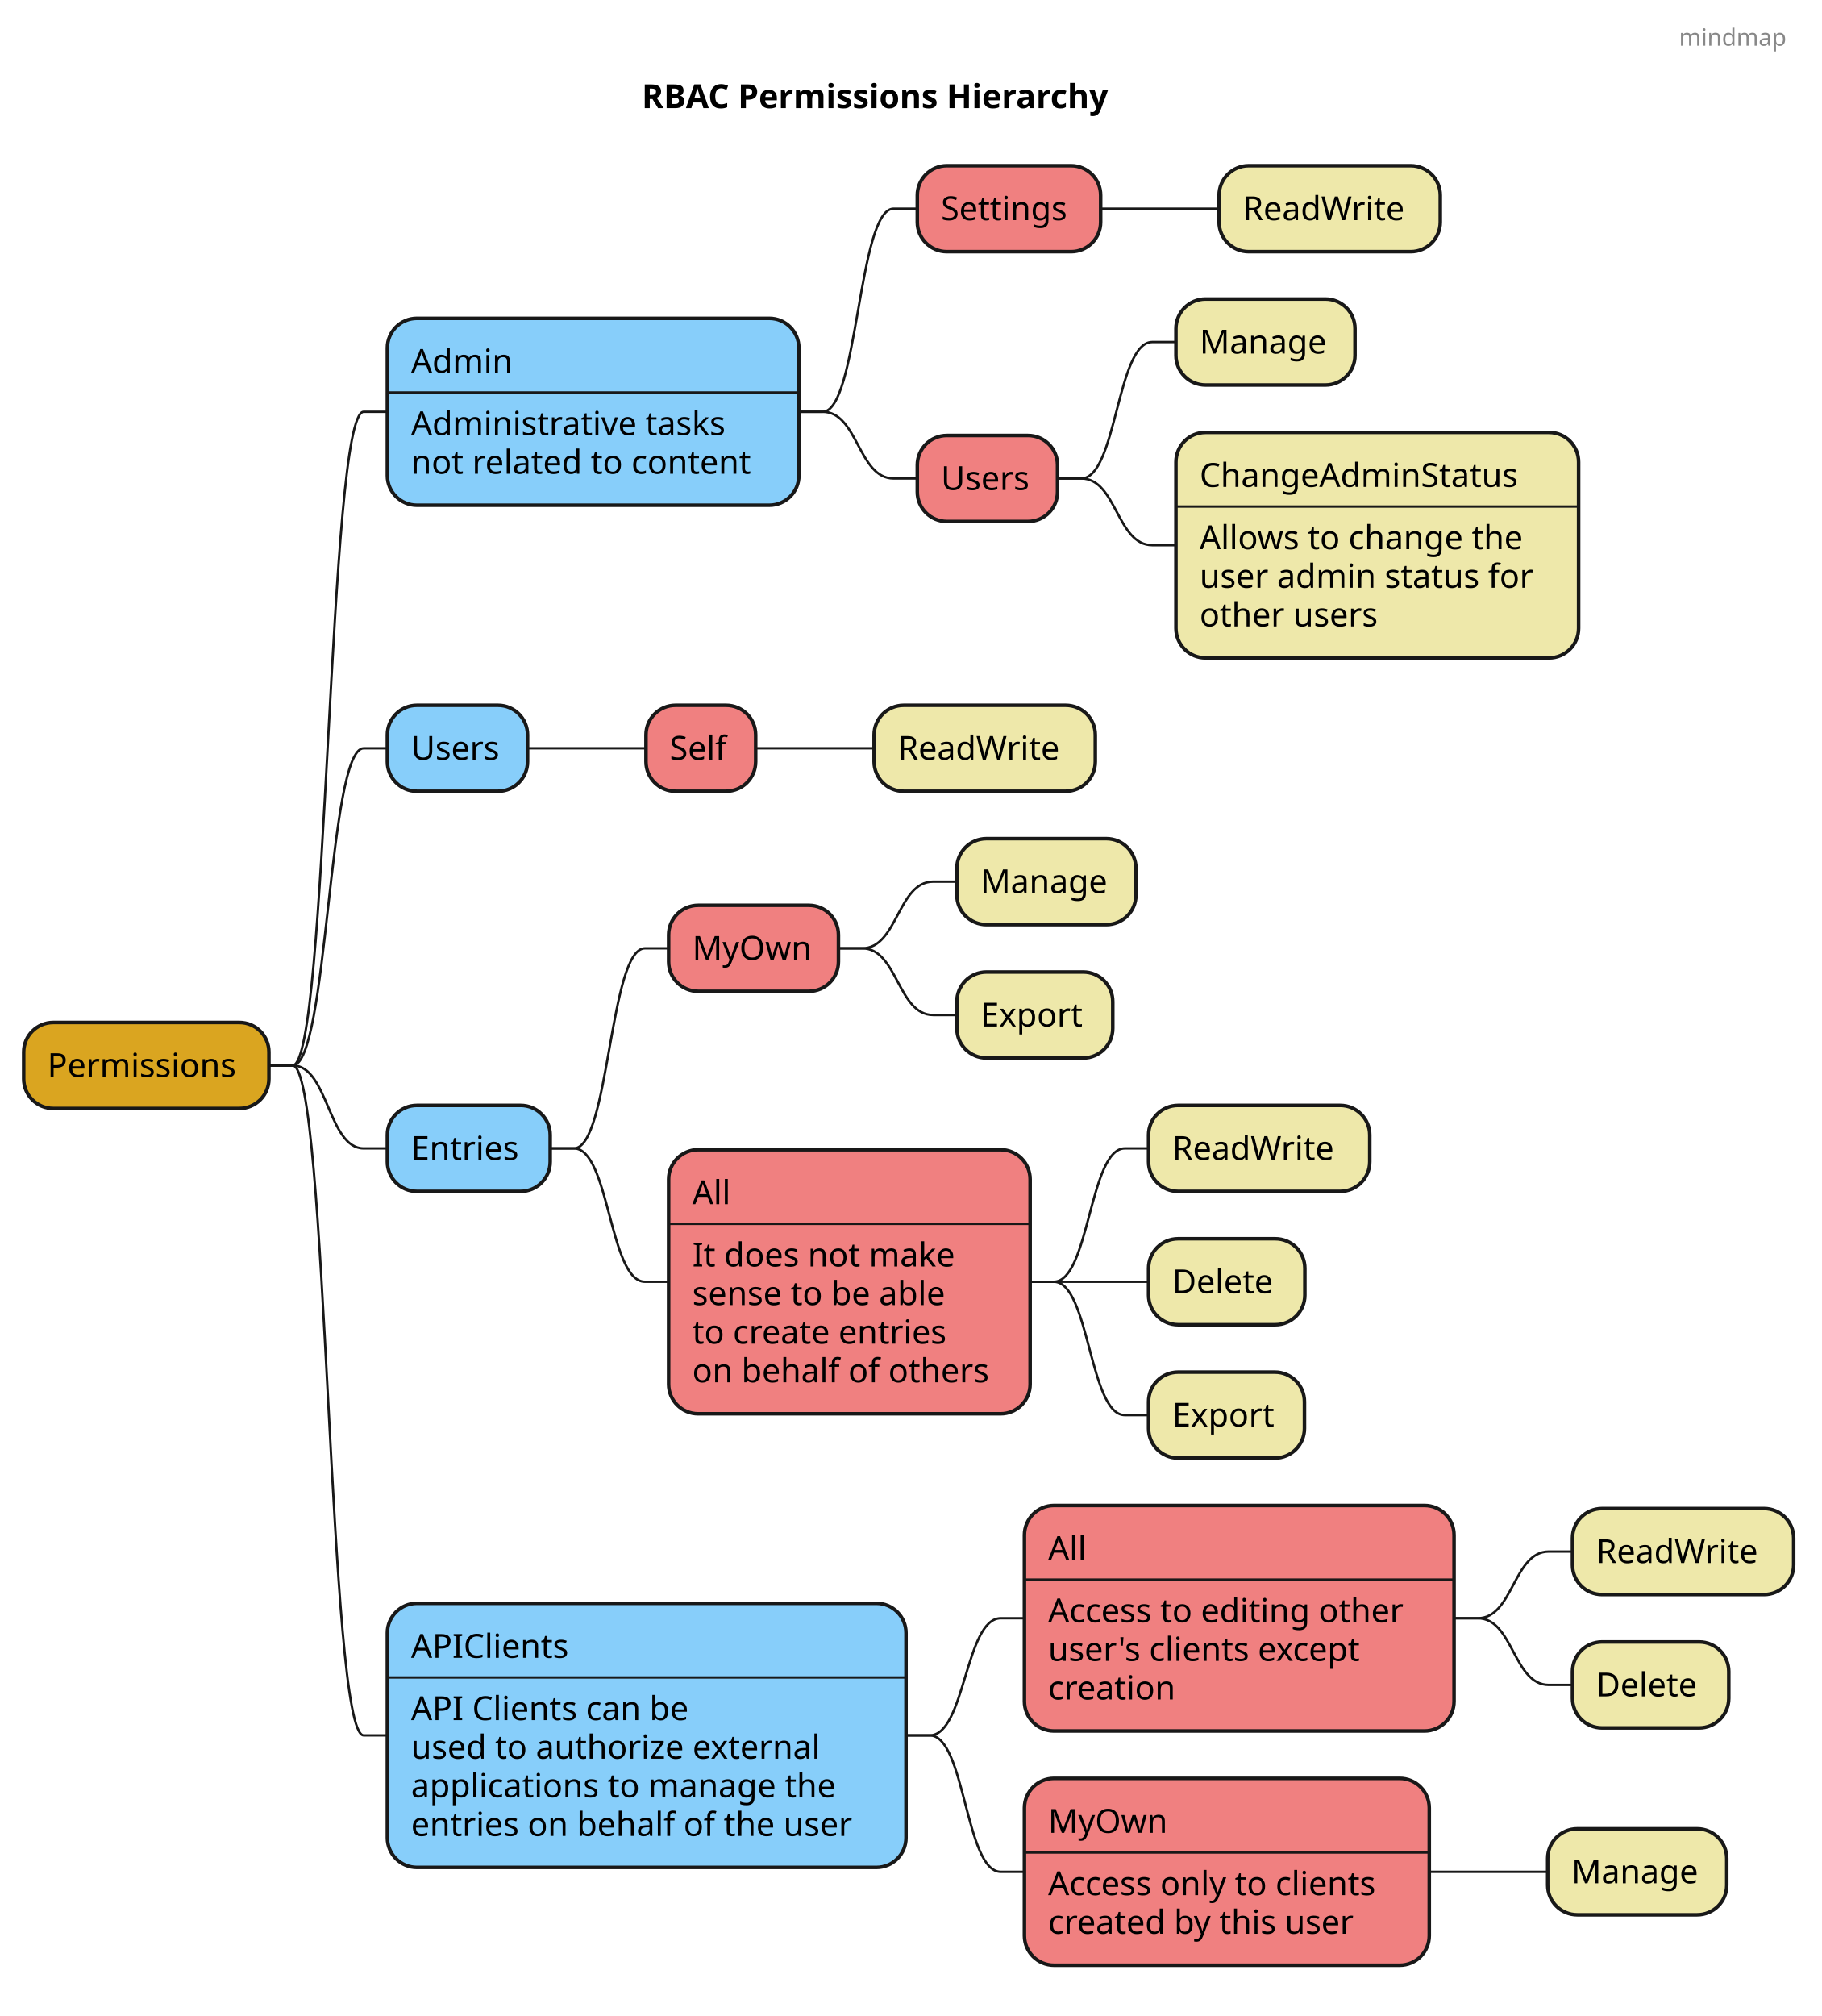
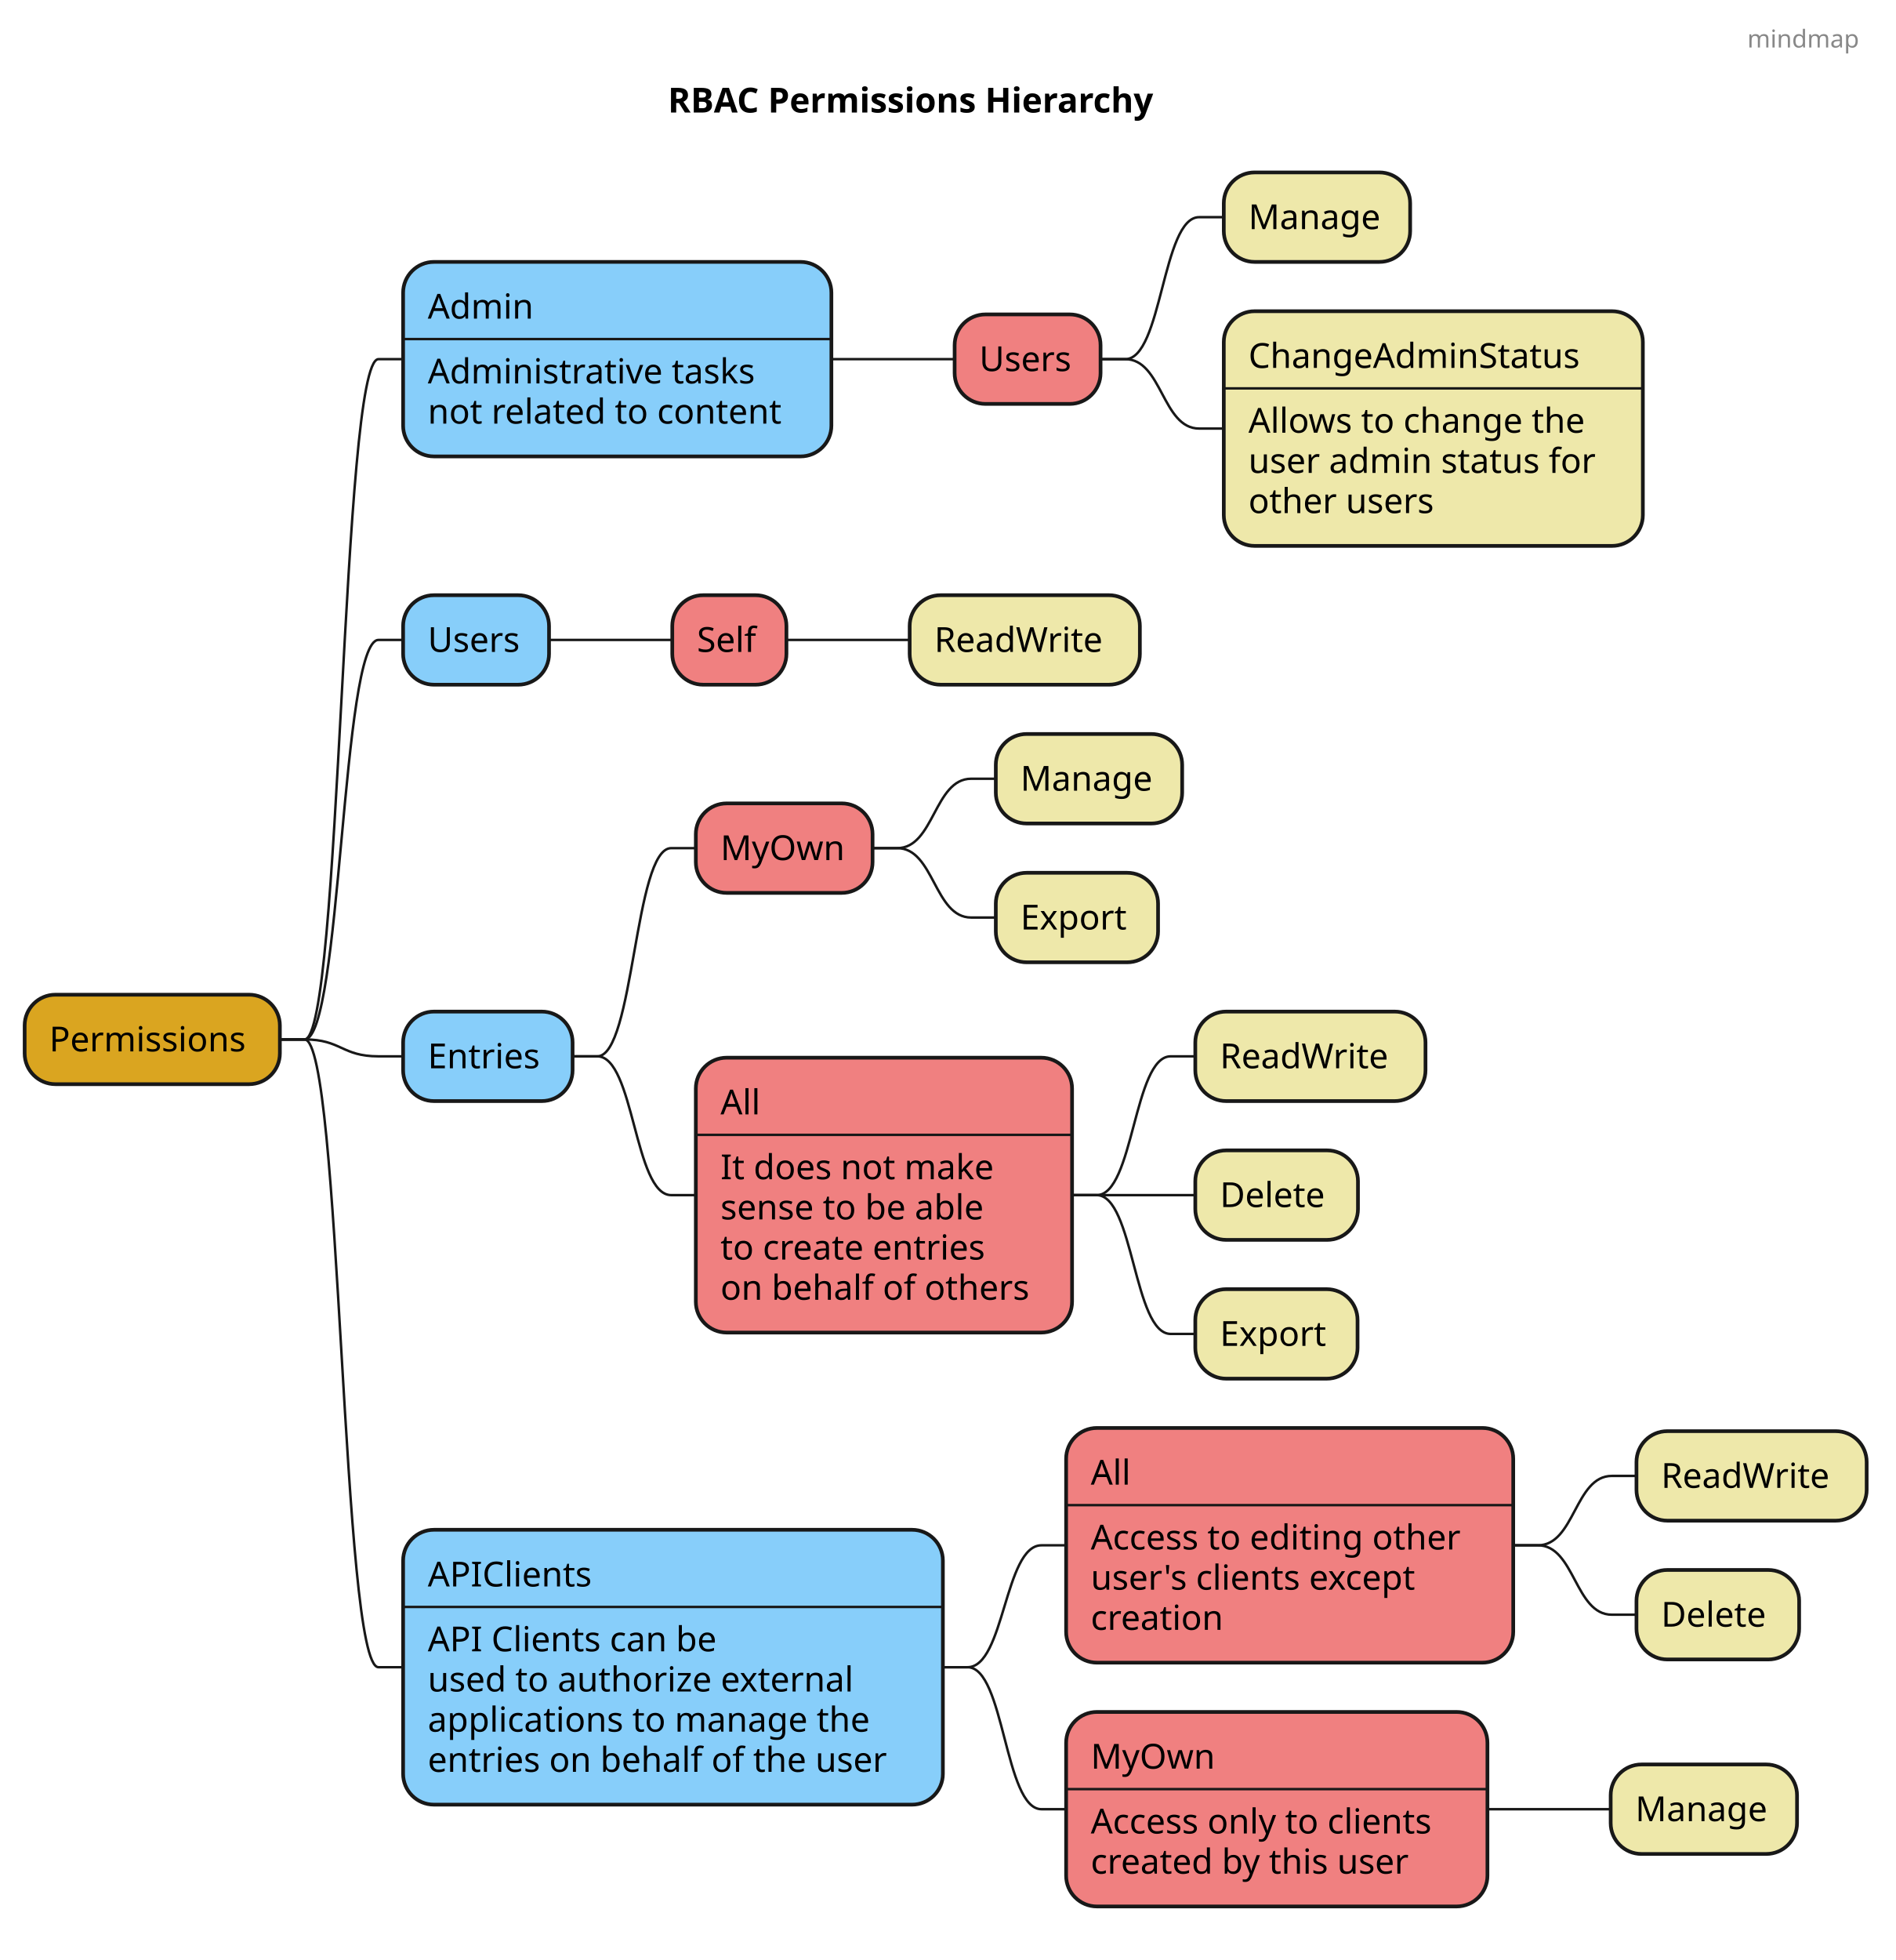
- <svg xmlns="http://www.w3.org/2000/svg" contentStyleType="text/css" data-diagram-type="MINDMAP" height="851px" preserveAspectRatio="none" style="width:769px;height:851px;background:#FFFFFF;" version="1.1" viewBox="0 0 769 851" width="769px" zoomAndPan="magnify">
+ <svg xmlns="http://www.w3.org/2000/svg" contentStyleType="text/css" data-diagram-type="MINDMAP" height="795px" preserveAspectRatio="none" style="width:769px;height:795px;background:#FFFFFF;" version="1.1" viewBox="0 0 769 795" width="769px" zoomAndPan="magnify">
  <defs />
  <g>
    <g class="header" data-source-line="1">
      <text fill="#888888" font-family="sans-serif" font-size="10" lengthAdjust="spacing" textLength="47.422" x="708.922" y="19.282">mindmap</text>
    </g>
    <g class="title" data-source-line="2">
      <text fill="#000000" font-family="sans-serif" font-size="14" font-weight="bold" lengthAdjust="spacing" textLength="224.397" x="270.974" y="45.636">RBAC Permissions Hierarchy</text>
    </g>
-     <rect fill="#DAA520" height="36.297" rx="12.5" ry="12.5" style="stroke:#181818;stroke-width:1.5;" width="103.549" x="10" y="431.609" />
-     <text fill="#000000" font-family="sans-serif" font-size="14" lengthAdjust="spacing" textLength="83.549" x="20" y="454.604">Permissions</text>
-     <rect fill="#87CEFA" height="78.891" rx="12.5" ry="12.5" style="stroke:#181818;stroke-width:1.5;" width="173.761" x="163.549" y="134.383" />
-     <text fill="#000000" font-family="sans-serif" font-size="14" lengthAdjust="spacing" textLength="44.864" x="173.549" y="157.378">Admin</text>
-     <line style="stroke:#181818;stroke-width:1;" x1="163.549" x2="337.31" y1="165.68" y2="165.68" />
-     <text fill="#000000" font-family="sans-serif" font-size="14" lengthAdjust="spacing" textLength="143.363" x="173.549" y="183.675">Administrative tasks</text>
-     <text fill="#000000" font-family="sans-serif" font-size="14" lengthAdjust="spacing" textLength="153.761" x="173.549" y="199.972">not related to content</text>
-     <rect fill="#F08080" height="36.297" rx="12.5" ry="12.5" style="stroke:#181818;stroke-width:1.5;" width="77.422" x="387.31" y="69.938" />
-     <text fill="#000000" font-family="sans-serif" font-size="14" lengthAdjust="spacing" textLength="57.422" x="397.31" y="92.933">Settings</text>
-     <rect fill="#EEE8AA" height="36.297" rx="12.5" ry="12.5" style="stroke:#181818;stroke-width:1.5;" width="93.397" x="514.731" y="69.938" />
-     <text fill="#000000" font-family="sans-serif" font-size="14" lengthAdjust="spacing" textLength="73.397" x="524.731" y="92.933">ReadWrite</text>
-     <path d="M464.731,88.086 L474.731,88.086 C489.731,88.086 489.731,88.086 504.731,88.086 L514.731,88.086" fill="none" style="stroke:#181818;stroke-width:1;" />
-     <path d="M337.31,173.828 L347.31,173.828 C362.31,173.828 362.31,88.086 377.31,88.086 L387.31,88.086" fill="none" style="stroke:#181818;stroke-width:1;" />
-     <rect fill="#F08080" height="36.297" rx="12.5" ry="12.5" style="stroke:#181818;stroke-width:1.5;" width="59.204" x="387.31" y="183.828" />
-     <text fill="#000000" font-family="sans-serif" font-size="14" lengthAdjust="spacing" textLength="39.204" x="397.31" y="206.823">Users</text>
-     <rect fill="#EEE8AA" height="36.297" rx="12.5" ry="12.5" style="stroke:#181818;stroke-width:1.5;" width="75.61" x="496.514" y="126.234" />
-     <text fill="#000000" font-family="sans-serif" font-size="14" lengthAdjust="spacing" textLength="55.61" x="506.514" y="149.23">Manage</text>
-     <path d="M446.514,201.977 L456.514,201.977 C471.514,201.977 471.514,144.383 486.514,144.383 L496.514,144.383" fill="none" style="stroke:#181818;stroke-width:1;" />
-     <rect fill="#EEE8AA" height="95.188" rx="12.5" ry="12.5" style="stroke:#181818;stroke-width:1.5;" width="170.022" x="496.514" y="182.531" />
-     <text fill="#000000" font-family="sans-serif" font-size="14" lengthAdjust="spacing" textLength="143.076" x="506.514" y="205.526">ChangeAdminStatus</text>
-     <line style="stroke:#181818;stroke-width:1;" x1="496.514" x2="666.535" y1="213.828" y2="213.828" />
-     <text fill="#000000" font-family="sans-serif" font-size="14" lengthAdjust="spacing" textLength="146.569" x="506.514" y="231.823">Allows to change the</text>
-     <text fill="#000000" font-family="sans-serif" font-size="14" lengthAdjust="spacing" textLength="150.022" x="506.514" y="248.12">user admin status for</text>
-     <text fill="#000000" font-family="sans-serif" font-size="14" lengthAdjust="spacing" textLength="79.577" x="506.514" y="264.417">other users</text>
-     <path d="M446.514,201.977 L456.514,201.977 C471.514,201.977 471.514,230.125 486.514,230.125 L496.514,230.125" fill="none" style="stroke:#181818;stroke-width:1;" />
-     <path d="M337.31,173.828 L347.31,173.828 C362.31,173.828 362.31,201.977 377.31,201.977 L387.31,201.977" fill="none" style="stroke:#181818;stroke-width:1;" />
-     <path d="M113.549,449.758 L123.549,449.758 C138.549,449.758 138.549,173.828 153.549,173.828 L163.549,173.828" fill="none" style="stroke:#181818;stroke-width:1;" />
-     <rect fill="#87CEFA" height="36.297" rx="12.5" ry="12.5" style="stroke:#181818;stroke-width:1.5;" width="59.204" x="163.549" y="297.719" />
-     <text fill="#000000" font-family="sans-serif" font-size="14" lengthAdjust="spacing" textLength="39.204" x="173.549" y="320.714">Users</text>
-     <rect fill="#F08080" height="36.297" rx="12.5" ry="12.5" style="stroke:#181818;stroke-width:1.5;" width="46.318" x="272.753" y="297.719" />
-     <text fill="#000000" font-family="sans-serif" font-size="14" lengthAdjust="spacing" textLength="26.318" x="282.753" y="320.714">Self</text>
-     <rect fill="#EEE8AA" height="36.297" rx="12.5" ry="12.5" style="stroke:#181818;stroke-width:1.5;" width="93.397" x="369.071" y="297.719" />
-     <text fill="#000000" font-family="sans-serif" font-size="14" lengthAdjust="spacing" textLength="73.397" x="379.071" y="320.714">ReadWrite</text>
-     <path d="M319.071,315.867 L329.071,315.867 C344.071,315.867 344.071,315.867 359.071,315.867 L369.071,315.867" fill="none" style="stroke:#181818;stroke-width:1;" />
-     <path d="M222.753,315.867 L232.753,315.867 C247.753,315.867 247.753,315.867 262.753,315.867 L272.753,315.867" fill="none" style="stroke:#181818;stroke-width:1;" />
-     <path d="M113.549,449.758 L123.549,449.758 C138.549,449.758 138.549,315.867 153.549,315.867 L163.549,315.867" fill="none" style="stroke:#181818;stroke-width:1;" />
-     <rect fill="#87CEFA" height="36.297" rx="12.5" ry="12.5" style="stroke:#181818;stroke-width:1.5;" width="68.761" x="163.549" y="466.609" />
-     <text fill="#000000" font-family="sans-serif" font-size="14" lengthAdjust="spacing" textLength="48.761" x="173.549" y="489.604">Entries</text>
-     <rect fill="#F08080" height="36.297" rx="12.5" ry="12.5" style="stroke:#181818;stroke-width:1.5;" width="71.707" x="282.31" y="382.164" />
-     <text fill="#000000" font-family="sans-serif" font-size="14" lengthAdjust="spacing" textLength="51.707" x="292.31" y="405.159">MyOwn</text>
-     <rect fill="#EEE8AA" height="36.297" rx="12.5" ry="12.5" style="stroke:#181818;stroke-width:1.5;" width="75.61" x="404.017" y="354.016" />
-     <text fill="#000000" font-family="sans-serif" font-size="14" lengthAdjust="spacing" textLength="55.61" x="414.017" y="377.011">Manage</text>
-     <path d="M354.017,400.312 L364.017,400.312 C379.017,400.312 379.017,372.164 394.017,372.164 L404.017,372.164" fill="none" style="stroke:#181818;stroke-width:1;" />
-     <rect fill="#EEE8AA" height="36.297" rx="12.5" ry="12.5" style="stroke:#181818;stroke-width:1.5;" width="65.828" x="404.017" y="410.312" />
-     <text fill="#000000" font-family="sans-serif" font-size="14" lengthAdjust="spacing" textLength="45.828" x="414.017" y="433.308">Export</text>
-     <path d="M354.017,400.312 L364.017,400.312 C379.017,400.312 379.017,428.461 394.017,428.461 L404.017,428.461" fill="none" style="stroke:#181818;stroke-width:1;" />
-     <path d="M232.31,484.758 L242.31,484.758 C257.31,484.758 257.31,400.312 272.31,400.312 L282.31,400.312" fill="none" style="stroke:#181818;stroke-width:1;" />
-     <rect fill="#F08080" height="111.484" rx="12.5" ry="12.5" style="stroke:#181818;stroke-width:1.5;" width="152.644" x="282.31" y="485.312" />
-     <text fill="#000000" font-family="sans-serif" font-size="14" lengthAdjust="spacing" textLength="17.356" x="292.31" y="508.308">All</text>
-     <line style="stroke:#181818;stroke-width:1;" x1="282.31" x2="434.954" y1="516.609" y2="516.609" />
-     <text fill="#000000" font-family="sans-serif" font-size="14" lengthAdjust="spacing" textLength="118.193" x="292.31" y="534.605">It does not make</text>
-     <text fill="#000000" font-family="sans-serif" font-size="14" lengthAdjust="spacing" textLength="115.561" x="292.31" y="550.901">sense to be able</text>
-     <text fill="#000000" font-family="sans-serif" font-size="14" lengthAdjust="spacing" textLength="116.231" x="292.31" y="567.198">to create entries</text>
-     <text fill="#000000" font-family="sans-serif" font-size="14" lengthAdjust="spacing" textLength="132.644" x="292.31" y="583.495">on behalf of others</text>
-     <rect fill="#EEE8AA" height="36.297" rx="12.5" ry="12.5" style="stroke:#181818;stroke-width:1.5;" width="93.397" x="484.954" y="466.609" />
-     <text fill="#000000" font-family="sans-serif" font-size="14" lengthAdjust="spacing" textLength="73.397" x="494.954" y="489.604">ReadWrite</text>
-     <path d="M434.954,541.055 L444.954,541.055 C459.954,541.055 459.954,484.758 474.954,484.758 L484.954,484.758" fill="none" style="stroke:#181818;stroke-width:1;" />
-     <rect fill="#EEE8AA" height="36.297" rx="12.5" ry="12.5" style="stroke:#181818;stroke-width:1.5;" width="65.999" x="484.954" y="522.906" />
-     <text fill="#000000" font-family="sans-serif" font-size="14" lengthAdjust="spacing" textLength="45.999" x="494.954" y="545.901">Delete</text>
-     <path d="M434.954,541.055 L444.954,541.055 C459.954,541.055 459.954,541.055 474.954,541.055 L484.954,541.055" fill="none" style="stroke:#181818;stroke-width:1;" />
-     <rect fill="#EEE8AA" height="36.297" rx="12.5" ry="12.5" style="stroke:#181818;stroke-width:1.5;" width="65.828" x="484.954" y="579.203" />
-     <text fill="#000000" font-family="sans-serif" font-size="14" lengthAdjust="spacing" textLength="45.828" x="494.954" y="602.198">Export</text>
-     <path d="M434.954,541.055 L444.954,541.055 C459.954,541.055 459.954,597.352 474.954,597.352 L484.954,597.352" fill="none" style="stroke:#181818;stroke-width:1;" />
-     <path d="M232.31,484.758 L242.31,484.758 C257.31,484.758 257.31,541.055 272.31,541.055 L282.31,541.055" fill="none" style="stroke:#181818;stroke-width:1;" />
-     <path d="M113.549,449.758 L123.549,449.758 C138.549,449.758 138.549,484.758 153.549,484.758 L163.549,484.758" fill="none" style="stroke:#181818;stroke-width:1;" />
-     <rect fill="#87CEFA" height="111.484" rx="12.5" ry="12.5" style="stroke:#181818;stroke-width:1.5;" width="218.994" x="163.549" y="676.797" />
-     <text fill="#000000" font-family="sans-serif" font-size="14" lengthAdjust="spacing" textLength="69.973" x="173.549" y="699.792">APIClients</text>
-     <line style="stroke:#181818;stroke-width:1;" x1="163.549" x2="382.543" y1="708.094" y2="708.094" />
-     <text fill="#000000" font-family="sans-serif" font-size="14" lengthAdjust="spacing" textLength="125.973" x="173.549" y="726.089">API Clients can be</text>
-     <text fill="#000000" font-family="sans-serif" font-size="14" lengthAdjust="spacing" textLength="185.158" x="173.549" y="742.386">used to authorize external</text>
-     <text fill="#000000" font-family="sans-serif" font-size="14" lengthAdjust="spacing" textLength="192.069" x="173.549" y="758.683">applications to manage the</text>
-     <text fill="#000000" font-family="sans-serif" font-size="14" lengthAdjust="spacing" textLength="198.994" x="173.549" y="774.98">entries on behalf of the user</text>
-     <rect fill="#F08080" height="95.188" rx="12.5" ry="12.5" style="stroke:#181818;stroke-width:1.5;" width="181.403" x="432.543" y="635.5" />
-     <text fill="#000000" font-family="sans-serif" font-size="14" lengthAdjust="spacing" textLength="17.356" x="442.543" y="658.495">All</text>
-     <line style="stroke:#181818;stroke-width:1;" x1="432.543" x2="613.946" y1="666.797" y2="666.797" />
-     <text fill="#000000" font-family="sans-serif" font-size="14" lengthAdjust="spacing" textLength="161.403" x="442.543" y="684.792">Access to editing other</text>
-     <text fill="#000000" font-family="sans-serif" font-size="14" lengthAdjust="spacing" textLength="143.91" x="442.543" y="701.089">user's clients except</text>
-     <text fill="#000000" font-family="sans-serif" font-size="14" lengthAdjust="spacing" textLength="57.463" x="442.543" y="717.386">creation</text>
-     <rect fill="#EEE8AA" height="36.297" rx="12.5" ry="12.5" style="stroke:#181818;stroke-width:1.5;" width="93.397" x="663.946" y="636.797" />
-     <text fill="#000000" font-family="sans-serif" font-size="14" lengthAdjust="spacing" textLength="73.397" x="673.946" y="659.792">ReadWrite</text>
-     <path d="M613.946,683.094 L623.946,683.094 C638.946,683.094 638.946,654.945 653.946,654.945 L663.946,654.945" fill="none" style="stroke:#181818;stroke-width:1;" />
-     <rect fill="#EEE8AA" height="36.297" rx="12.5" ry="12.5" style="stroke:#181818;stroke-width:1.5;" width="65.999" x="663.946" y="693.094" />
-     <text fill="#000000" font-family="sans-serif" font-size="14" lengthAdjust="spacing" textLength="45.999" x="673.946" y="716.089">Delete</text>
-     <path d="M613.946,683.094 L623.946,683.094 C638.946,683.094 638.946,711.242 653.946,711.242 L663.946,711.242" fill="none" style="stroke:#181818;stroke-width:1;" />
-     <path d="M382.543,732.539 L392.543,732.539 C407.543,732.539 407.543,683.094 422.543,683.094 L432.543,683.094" fill="none" style="stroke:#181818;stroke-width:1;" />
-     <rect fill="#F08080" height="78.891" rx="12.5" ry="12.5" style="stroke:#181818;stroke-width:1.5;" width="170.938" x="432.543" y="750.688" />
-     <text fill="#000000" font-family="sans-serif" font-size="14" lengthAdjust="spacing" textLength="51.707" x="442.543" y="773.683">MyOwn</text>
-     <line style="stroke:#181818;stroke-width:1;" x1="432.543" x2="603.481" y1="781.984" y2="781.984" />
-     <text fill="#000000" font-family="sans-serif" font-size="14" lengthAdjust="spacing" textLength="150.938" x="442.543" y="799.98">Access only to clients</text>
-     <text fill="#000000" font-family="sans-serif" font-size="14" lengthAdjust="spacing" textLength="140.239" x="442.543" y="816.276">created by this user</text>
-     <rect fill="#EEE8AA" height="36.297" rx="12.5" ry="12.5" style="stroke:#181818;stroke-width:1.5;" width="75.61" x="653.481" y="771.984" />
-     <text fill="#000000" font-family="sans-serif" font-size="14" lengthAdjust="spacing" textLength="55.61" x="663.481" y="794.98">Manage</text>
-     <path d="M603.481,790.133 L613.481,790.133 C628.481,790.133 628.481,790.133 643.481,790.133 L653.481,790.133" fill="none" style="stroke:#181818;stroke-width:1;" />
-     <path d="M382.543,732.539 L392.543,732.539 C407.543,732.539 407.543,790.133 422.543,790.133 L432.543,790.133" fill="none" style="stroke:#181818;stroke-width:1;" />
-     <path d="M113.549,449.758 L123.549,449.758 C138.549,449.758 138.549,732.539 153.549,732.539 L163.549,732.539" fill="none" style="stroke:#181818;stroke-width:1;" />
+     <rect fill="#DAA520" height="36.297" rx="12.5" ry="12.5" style="stroke:#181818;stroke-width:1.5;" width="103.549" x="10" y="403.461" />
+     <text fill="#000000" font-family="sans-serif" font-size="14" lengthAdjust="spacing" textLength="83.549" x="20" y="426.456">Permissions</text>
+     <rect fill="#87CEFA" height="78.891" rx="12.5" ry="12.5" style="stroke:#181818;stroke-width:1.5;" width="173.761" x="163.549" y="106.234" />
+     <text fill="#000000" font-family="sans-serif" font-size="14" lengthAdjust="spacing" textLength="44.864" x="173.549" y="129.23">Admin</text>
+     <line style="stroke:#181818;stroke-width:1;" x1="163.549" x2="337.31" y1="137.531" y2="137.531" />
+     <text fill="#000000" font-family="sans-serif" font-size="14" lengthAdjust="spacing" textLength="143.363" x="173.549" y="155.526">Administrative tasks</text>
+     <text fill="#000000" font-family="sans-serif" font-size="14" lengthAdjust="spacing" textLength="153.761" x="173.549" y="171.823">not related to content</text>
+     <rect fill="#F08080" height="36.297" rx="12.5" ry="12.5" style="stroke:#181818;stroke-width:1.5;" width="59.204" x="387.31" y="127.531" />
+     <text fill="#000000" font-family="sans-serif" font-size="14" lengthAdjust="spacing" textLength="39.204" x="397.31" y="150.526">Users</text>
+     <rect fill="#EEE8AA" height="36.297" rx="12.5" ry="12.5" style="stroke:#181818;stroke-width:1.5;" width="75.61" x="496.514" y="69.938" />
+     <text fill="#000000" font-family="sans-serif" font-size="14" lengthAdjust="spacing" textLength="55.61" x="506.514" y="92.933">Manage</text>
+     <path d="M446.514,145.68 L456.514,145.68 C471.514,145.68 471.514,88.086 486.514,88.086 L496.514,88.086" fill="none" style="stroke:#181818;stroke-width:1;" />
+     <rect fill="#EEE8AA" height="95.188" rx="12.5" ry="12.5" style="stroke:#181818;stroke-width:1.5;" width="170.022" x="496.514" y="126.234" />
+     <text fill="#000000" font-family="sans-serif" font-size="14" lengthAdjust="spacing" textLength="143.076" x="506.514" y="149.23">ChangeAdminStatus</text>
+     <line style="stroke:#181818;stroke-width:1;" x1="496.514" x2="666.535" y1="157.531" y2="157.531" />
+     <text fill="#000000" font-family="sans-serif" font-size="14" lengthAdjust="spacing" textLength="146.569" x="506.514" y="175.526">Allows to change the</text>
+     <text fill="#000000" font-family="sans-serif" font-size="14" lengthAdjust="spacing" textLength="150.022" x="506.514" y="191.823">user admin status for</text>
+     <text fill="#000000" font-family="sans-serif" font-size="14" lengthAdjust="spacing" textLength="79.577" x="506.514" y="208.12">other users</text>
+     <path d="M446.514,145.68 L456.514,145.68 C471.514,145.68 471.514,173.828 486.514,173.828 L496.514,173.828" fill="none" style="stroke:#181818;stroke-width:1;" />
+     <path d="M337.31,145.68 L347.31,145.68 C362.31,145.68 362.31,145.68 377.31,145.68 L387.31,145.68" fill="none" style="stroke:#181818;stroke-width:1;" />
+     <path d="M113.549,421.609 L123.549,421.609 C138.549,421.609 138.549,145.68 153.549,145.68 L163.549,145.68" fill="none" style="stroke:#181818;stroke-width:1;" />
+     <rect fill="#87CEFA" height="36.297" rx="12.5" ry="12.5" style="stroke:#181818;stroke-width:1.5;" width="59.204" x="163.549" y="241.422" />
+     <text fill="#000000" font-family="sans-serif" font-size="14" lengthAdjust="spacing" textLength="39.204" x="173.549" y="264.417">Users</text>
+     <rect fill="#F08080" height="36.297" rx="12.5" ry="12.5" style="stroke:#181818;stroke-width:1.5;" width="46.318" x="272.753" y="241.422" />
+     <text fill="#000000" font-family="sans-serif" font-size="14" lengthAdjust="spacing" textLength="26.318" x="282.753" y="264.417">Self</text>
+     <rect fill="#EEE8AA" height="36.297" rx="12.5" ry="12.5" style="stroke:#181818;stroke-width:1.5;" width="93.397" x="369.071" y="241.422" />
+     <text fill="#000000" font-family="sans-serif" font-size="14" lengthAdjust="spacing" textLength="73.397" x="379.071" y="264.417">ReadWrite</text>
+     <path d="M319.071,259.57 L329.071,259.57 C344.071,259.57 344.071,259.57 359.071,259.57 L369.071,259.57" fill="none" style="stroke:#181818;stroke-width:1;" />
+     <path d="M222.753,259.57 L232.753,259.57 C247.753,259.57 247.753,259.57 262.753,259.57 L272.753,259.57" fill="none" style="stroke:#181818;stroke-width:1;" />
+     <path d="M113.549,421.609 L123.549,421.609 C138.549,421.609 138.549,259.57 153.549,259.57 L163.549,259.57" fill="none" style="stroke:#181818;stroke-width:1;" />
+     <rect fill="#87CEFA" height="36.297" rx="12.5" ry="12.5" style="stroke:#181818;stroke-width:1.5;" width="68.761" x="163.549" y="410.312" />
+     <text fill="#000000" font-family="sans-serif" font-size="14" lengthAdjust="spacing" textLength="48.761" x="173.549" y="433.308">Entries</text>
+     <rect fill="#F08080" height="36.297" rx="12.5" ry="12.5" style="stroke:#181818;stroke-width:1.5;" width="71.707" x="282.31" y="325.867" />
+     <text fill="#000000" font-family="sans-serif" font-size="14" lengthAdjust="spacing" textLength="51.707" x="292.31" y="348.862">MyOwn</text>
+     <rect fill="#EEE8AA" height="36.297" rx="12.5" ry="12.5" style="stroke:#181818;stroke-width:1.5;" width="75.61" x="404.017" y="297.719" />
+     <text fill="#000000" font-family="sans-serif" font-size="14" lengthAdjust="spacing" textLength="55.61" x="414.017" y="320.714">Manage</text>
+     <path d="M354.017,344.016 L364.017,344.016 C379.017,344.016 379.017,315.867 394.017,315.867 L404.017,315.867" fill="none" style="stroke:#181818;stroke-width:1;" />
+     <rect fill="#EEE8AA" height="36.297" rx="12.5" ry="12.5" style="stroke:#181818;stroke-width:1.5;" width="65.828" x="404.017" y="354.016" />
+     <text fill="#000000" font-family="sans-serif" font-size="14" lengthAdjust="spacing" textLength="45.828" x="414.017" y="377.011">Export</text>
+     <path d="M354.017,344.016 L364.017,344.016 C379.017,344.016 379.017,372.164 394.017,372.164 L404.017,372.164" fill="none" style="stroke:#181818;stroke-width:1;" />
+     <path d="M232.31,428.461 L242.31,428.461 C257.31,428.461 257.31,344.016 272.31,344.016 L282.31,344.016" fill="none" style="stroke:#181818;stroke-width:1;" />
+     <rect fill="#F08080" height="111.484" rx="12.5" ry="12.5" style="stroke:#181818;stroke-width:1.5;" width="152.644" x="282.31" y="429.016" />
+     <text fill="#000000" font-family="sans-serif" font-size="14" lengthAdjust="spacing" textLength="17.356" x="292.31" y="452.011">All</text>
+     <line style="stroke:#181818;stroke-width:1;" x1="282.31" x2="434.954" y1="460.312" y2="460.312" />
+     <text fill="#000000" font-family="sans-serif" font-size="14" lengthAdjust="spacing" textLength="118.193" x="292.31" y="478.308">It does not make</text>
+     <text fill="#000000" font-family="sans-serif" font-size="14" lengthAdjust="spacing" textLength="115.561" x="292.31" y="494.604">sense to be able</text>
+     <text fill="#000000" font-family="sans-serif" font-size="14" lengthAdjust="spacing" textLength="116.231" x="292.31" y="510.901">to create entries</text>
+     <text fill="#000000" font-family="sans-serif" font-size="14" lengthAdjust="spacing" textLength="132.644" x="292.31" y="527.198">on behalf of others</text>
+     <rect fill="#EEE8AA" height="36.297" rx="12.5" ry="12.5" style="stroke:#181818;stroke-width:1.5;" width="93.397" x="484.954" y="410.312" />
+     <text fill="#000000" font-family="sans-serif" font-size="14" lengthAdjust="spacing" textLength="73.397" x="494.954" y="433.308">ReadWrite</text>
+     <path d="M434.954,484.758 L444.954,484.758 C459.954,484.758 459.954,428.461 474.954,428.461 L484.954,428.461" fill="none" style="stroke:#181818;stroke-width:1;" />
+     <rect fill="#EEE8AA" height="36.297" rx="12.5" ry="12.5" style="stroke:#181818;stroke-width:1.5;" width="65.999" x="484.954" y="466.609" />
+     <text fill="#000000" font-family="sans-serif" font-size="14" lengthAdjust="spacing" textLength="45.999" x="494.954" y="489.604">Delete</text>
+     <path d="M434.954,484.758 L444.954,484.758 C459.954,484.758 459.954,484.758 474.954,484.758 L484.954,484.758" fill="none" style="stroke:#181818;stroke-width:1;" />
+     <rect fill="#EEE8AA" height="36.297" rx="12.5" ry="12.5" style="stroke:#181818;stroke-width:1.5;" width="65.828" x="484.954" y="522.906" />
+     <text fill="#000000" font-family="sans-serif" font-size="14" lengthAdjust="spacing" textLength="45.828" x="494.954" y="545.901">Export</text>
+     <path d="M434.954,484.758 L444.954,484.758 C459.954,484.758 459.954,541.055 474.954,541.055 L484.954,541.055" fill="none" style="stroke:#181818;stroke-width:1;" />
+     <path d="M232.31,428.461 L242.31,428.461 C257.31,428.461 257.31,484.758 272.31,484.758 L282.31,484.758" fill="none" style="stroke:#181818;stroke-width:1;" />
+     <path d="M113.549,421.609 L123.549,421.609 C138.549,421.609 138.549,428.461 153.549,428.461 L163.549,428.461" fill="none" style="stroke:#181818;stroke-width:1;" />
+     <rect fill="#87CEFA" height="111.484" rx="12.5" ry="12.5" style="stroke:#181818;stroke-width:1.5;" width="218.994" x="163.549" y="620.5" />
+     <text fill="#000000" font-family="sans-serif" font-size="14" lengthAdjust="spacing" textLength="69.973" x="173.549" y="643.495">APIClients</text>
+     <line style="stroke:#181818;stroke-width:1;" x1="163.549" x2="382.543" y1="651.797" y2="651.797" />
+     <text fill="#000000" font-family="sans-serif" font-size="14" lengthAdjust="spacing" textLength="125.973" x="173.549" y="669.792">API Clients can be</text>
+     <text fill="#000000" font-family="sans-serif" font-size="14" lengthAdjust="spacing" textLength="185.158" x="173.549" y="686.089">used to authorize external</text>
+     <text fill="#000000" font-family="sans-serif" font-size="14" lengthAdjust="spacing" textLength="192.069" x="173.549" y="702.386">applications to manage the</text>
+     <text fill="#000000" font-family="sans-serif" font-size="14" lengthAdjust="spacing" textLength="198.994" x="173.549" y="718.683">entries on behalf of the user</text>
+     <rect fill="#F08080" height="95.188" rx="12.5" ry="12.5" style="stroke:#181818;stroke-width:1.5;" width="181.403" x="432.543" y="579.203" />
+     <text fill="#000000" font-family="sans-serif" font-size="14" lengthAdjust="spacing" textLength="17.356" x="442.543" y="602.198">All</text>
+     <line style="stroke:#181818;stroke-width:1;" x1="432.543" x2="613.946" y1="610.5" y2="610.5" />
+     <text fill="#000000" font-family="sans-serif" font-size="14" lengthAdjust="spacing" textLength="161.403" x="442.543" y="628.495">Access to editing other</text>
+     <text fill="#000000" font-family="sans-serif" font-size="14" lengthAdjust="spacing" textLength="143.91" x="442.543" y="644.792">user's clients except</text>
+     <text fill="#000000" font-family="sans-serif" font-size="14" lengthAdjust="spacing" textLength="57.463" x="442.543" y="661.089">creation</text>
+     <rect fill="#EEE8AA" height="36.297" rx="12.5" ry="12.5" style="stroke:#181818;stroke-width:1.5;" width="93.397" x="663.946" y="580.5" />
+     <text fill="#000000" font-family="sans-serif" font-size="14" lengthAdjust="spacing" textLength="73.397" x="673.946" y="603.495">ReadWrite</text>
+     <path d="M613.946,626.797 L623.946,626.797 C638.946,626.797 638.946,598.648 653.946,598.648 L663.946,598.648" fill="none" style="stroke:#181818;stroke-width:1;" />
+     <rect fill="#EEE8AA" height="36.297" rx="12.5" ry="12.5" style="stroke:#181818;stroke-width:1.5;" width="65.999" x="663.946" y="636.797" />
+     <text fill="#000000" font-family="sans-serif" font-size="14" lengthAdjust="spacing" textLength="45.999" x="673.946" y="659.792">Delete</text>
+     <path d="M613.946,626.797 L623.946,626.797 C638.946,626.797 638.946,654.945 653.946,654.945 L663.946,654.945" fill="none" style="stroke:#181818;stroke-width:1;" />
+     <path d="M382.543,676.242 L392.543,676.242 C407.543,676.242 407.543,626.797 422.543,626.797 L432.543,626.797" fill="none" style="stroke:#181818;stroke-width:1;" />
+     <rect fill="#F08080" height="78.891" rx="12.5" ry="12.5" style="stroke:#181818;stroke-width:1.5;" width="170.938" x="432.543" y="694.391" />
+     <text fill="#000000" font-family="sans-serif" font-size="14" lengthAdjust="spacing" textLength="51.707" x="442.543" y="717.386">MyOwn</text>
+     <line style="stroke:#181818;stroke-width:1;" x1="432.543" x2="603.481" y1="725.688" y2="725.688" />
+     <text fill="#000000" font-family="sans-serif" font-size="14" lengthAdjust="spacing" textLength="150.938" x="442.543" y="743.683">Access only to clients</text>
+     <text fill="#000000" font-family="sans-serif" font-size="14" lengthAdjust="spacing" textLength="140.239" x="442.543" y="759.98">created by this user</text>
+     <rect fill="#EEE8AA" height="36.297" rx="12.5" ry="12.5" style="stroke:#181818;stroke-width:1.5;" width="75.61" x="653.481" y="715.688" />
+     <text fill="#000000" font-family="sans-serif" font-size="14" lengthAdjust="spacing" textLength="55.61" x="663.481" y="738.683">Manage</text>
+     <path d="M603.481,733.836 L613.481,733.836 C628.481,733.836 628.481,733.836 643.481,733.836 L653.481,733.836" fill="none" style="stroke:#181818;stroke-width:1;" />
+     <path d="M382.543,676.242 L392.543,676.242 C407.543,676.242 407.543,733.836 422.543,733.836 L432.543,733.836" fill="none" style="stroke:#181818;stroke-width:1;" />
+     <path d="M113.549,421.609 L123.549,421.609 C138.549,421.609 138.549,676.242 153.549,676.242 L163.549,676.242" fill="none" style="stroke:#181818;stroke-width:1;" />
  </g>
</svg>
